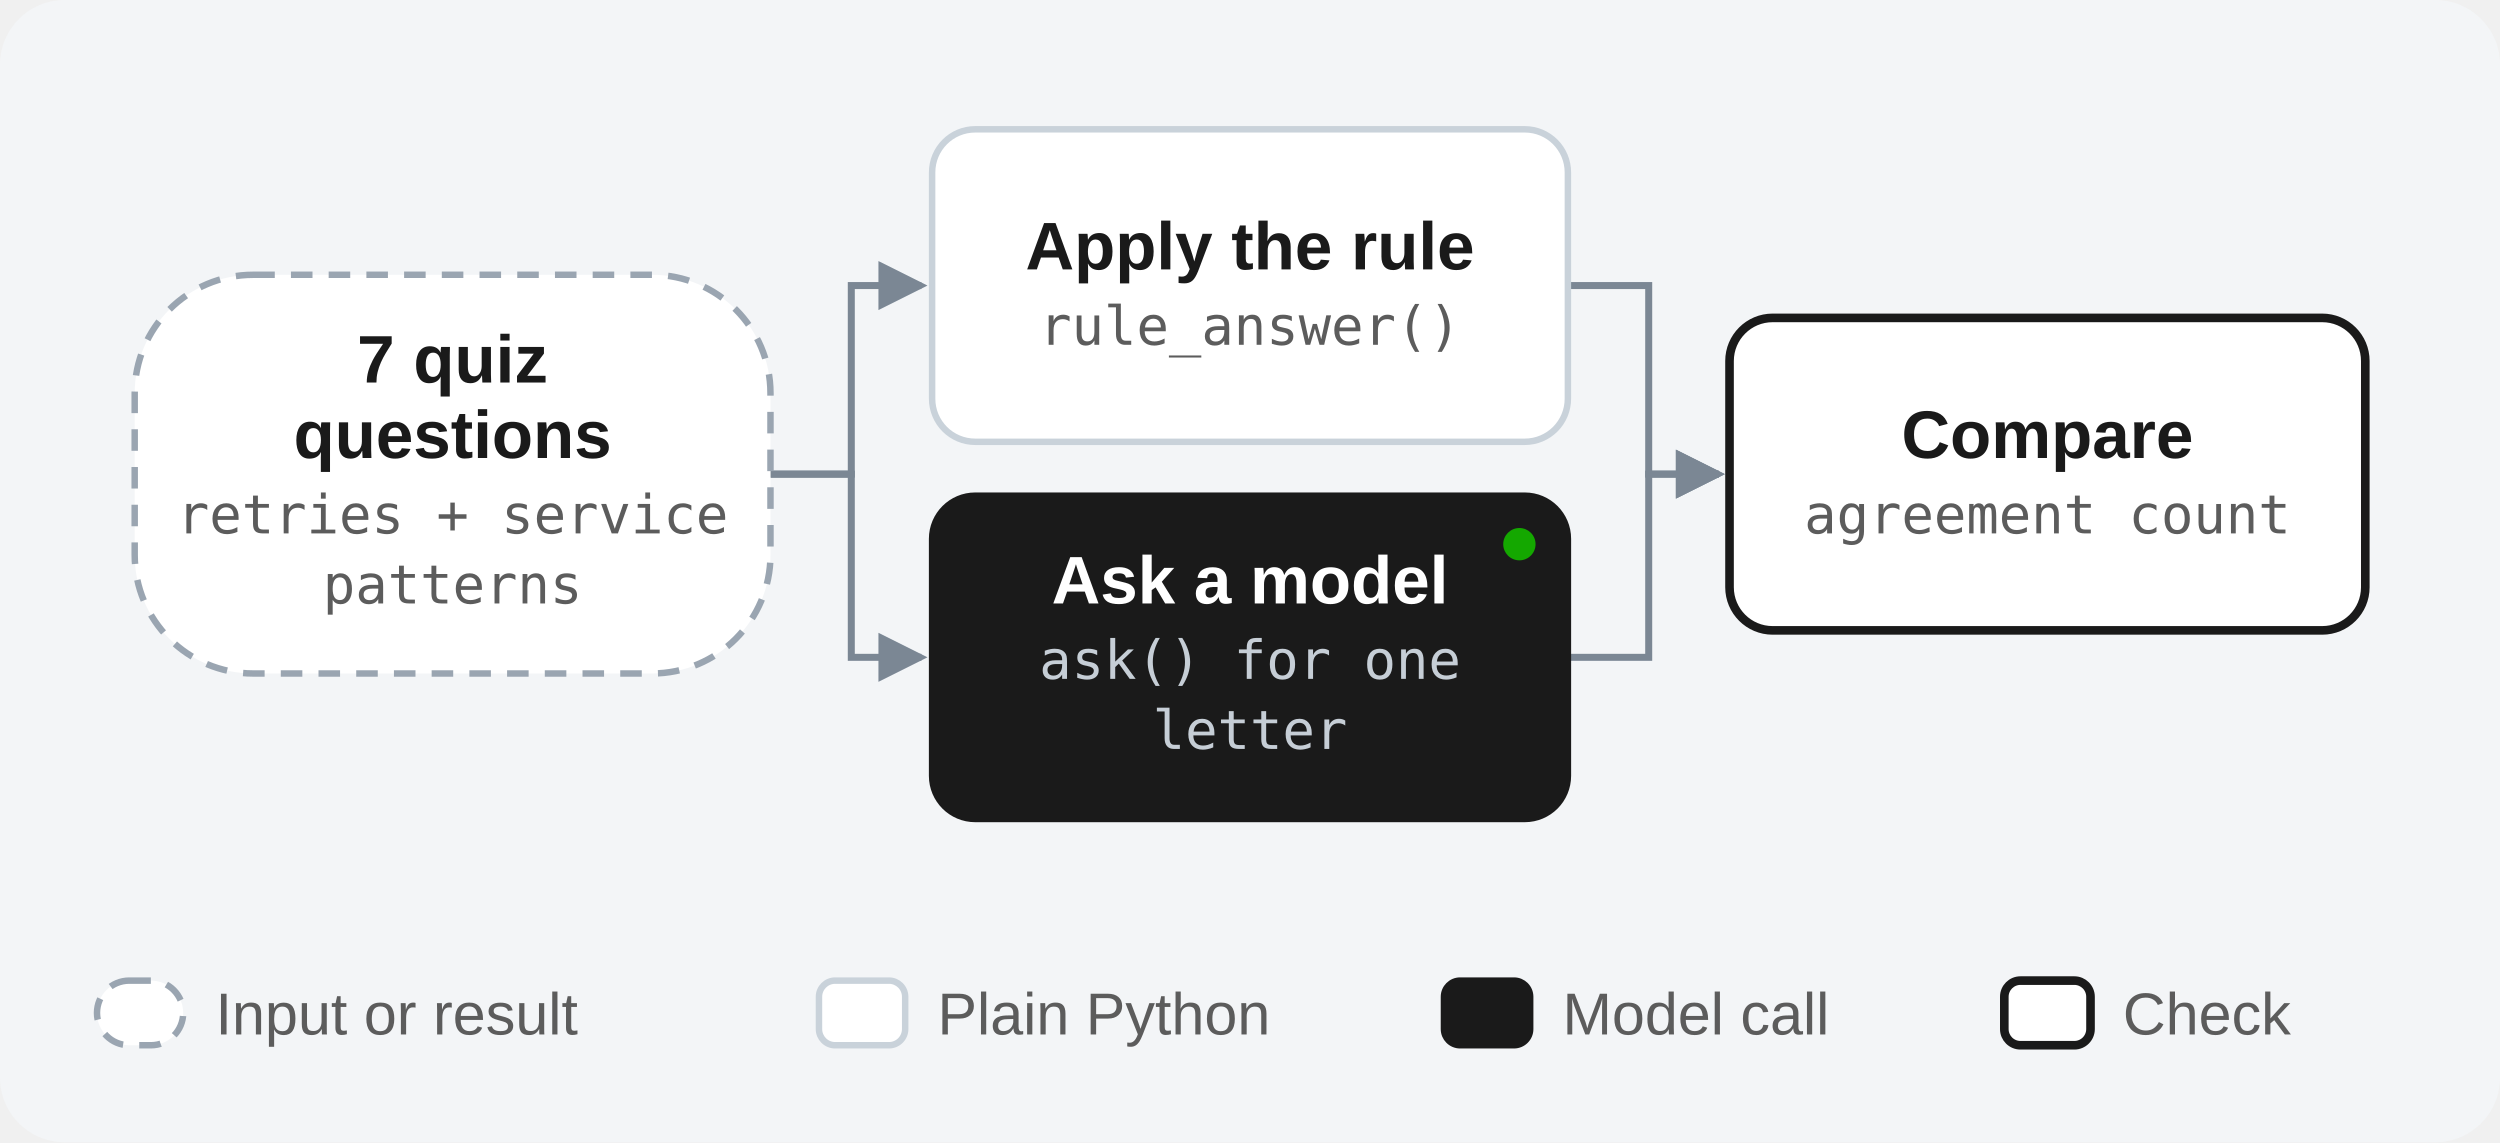
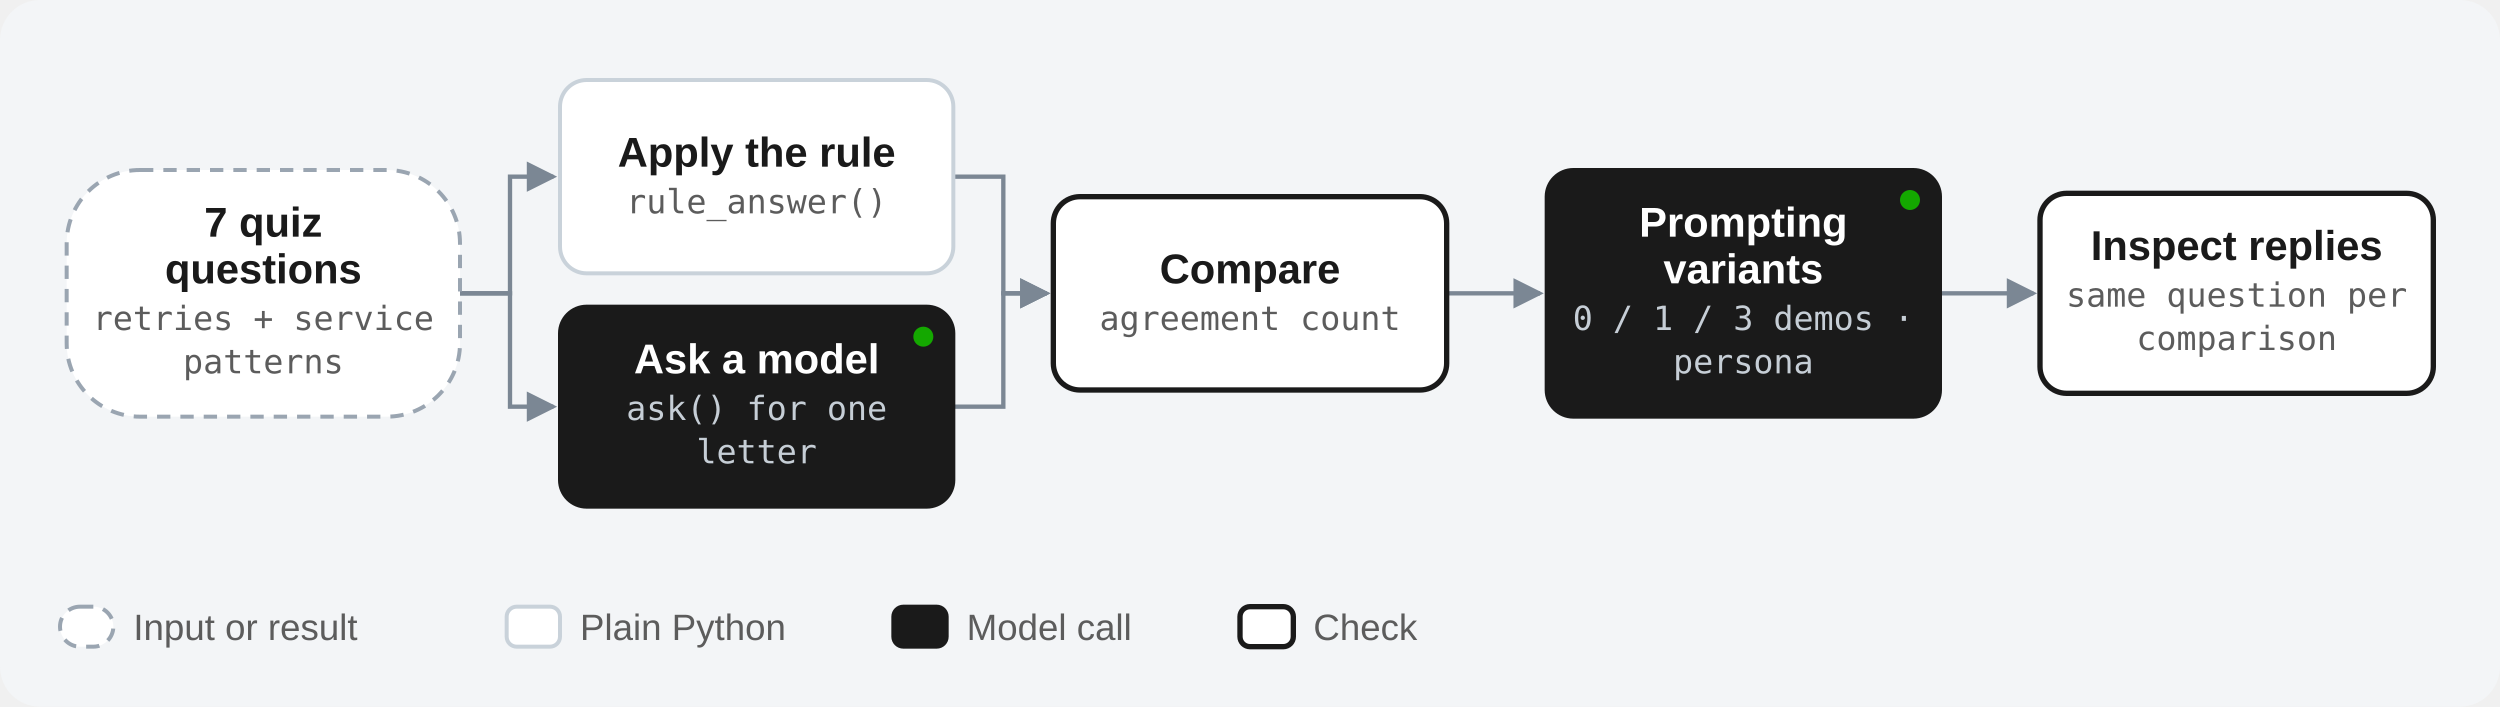
- <svg xmlns="http://www.w3.org/2000/svg" class="dg" role="img" viewBox="0 0 464 212" width="464" height="212">
+ <svg xmlns="http://www.w3.org/2000/svg" class="dg" role="img" viewBox="0 0 750 212" width="750" height="212">
  <style>text{font-family:"Helvetica Neue",Arial,sans-serif}.dg{display:block;max-width:100%;height:auto;margin:0 auto;overflow:visible;font-family:inherit}.dg rect{stroke-width:1.2}.dg-title{font-size:12.5px;font-weight:600;text-anchor:middle;fill:#1a1a1a}.dg-sub{font-family:"SF Mono",Consolas,monospace;font-size:10px;text-anchor:middle;fill:#5c5c5c}.dg-data rect{fill:#fff;stroke:#9aa5b1;stroke-dasharray:4 3}.dg-code rect{fill:#fff;stroke:#c9d2da}.dg-model rect{fill:#1a1a1a;stroke:#1a1a1a}.dg-model .dg-title{fill:#fff}.dg-model .dg-sub{fill:#c6ced6}.dg-dot{fill:#14a800}.dg-check rect{fill:#fff;stroke:#1a1a1a;stroke-width:1.6}.dg-human rect{fill:#e8f5e4;stroke:#14a800}.dg-gate path{fill:#fff;stroke:#1a1a1a;stroke-width:1.6}.dg-gate-label{font-size:10.5px;font-weight:600;text-anchor:middle;fill:#1a1a1a}.dg-edge{fill:none;stroke:#7b8794;stroke-width:1.3}.dg marker path{fill:#7b8794}.dg-exit{stroke-dasharray:3 3}.dg-loop{stroke:#108a00;stroke-dasharray:5 3}.dg-edge-label,.dg-exit-label,.dg-loop-label{font-size:10.5px;fill:#5c5c5c;text-anchor:middle}.dg-loop-label{fill:#108a00;font-weight:600}.dg-start{text-anchor:start}.dg-end{text-anchor:end}.dg-legend-text{font-size:11px;fill:#5c5c5c}</style>
-   <rect width="464" height="212" rx="12" fill="#f3f5f7" />
+   <rect width="750" height="212" rx="12" fill="#f3f5f7" />
  <defs>
    <marker id="arrow" viewBox="0 0 8 8" refX="7" refY="4" markerWidth="7" markerHeight="7" orient="auto-start-reverse">
      <path d="M0 0L8 4L0 8Z" />
    </marker>
  </defs>
-   <g transform="translate(23 18)">
+   <g transform="translate(18 18)">
    <path class="dg-edge" d="M120 70H135V35H148" marker-end="url(#arrow)" />
    <path class="dg-edge" d="M120 70H135V104H148" marker-end="url(#arrow)" />
    <path class="dg-edge" d="M268 35H283V70H296" marker-end="url(#arrow)" />
    <path class="dg-edge" d="M268 104H283V70H296" marker-end="url(#arrow)" />
+     <path class="dg-edge" d="M416 70H444" marker-end="url(#arrow)" />
+     <path class="dg-edge" d="M564 70H592" marker-end="url(#arrow)" />
    <g class="dg-data">
      <rect x="2" y="33" width="118" height="74" rx="22" />
      <text class="dg-title" x="61" y="53">7 quiz</text>
      <text class="dg-title" x="61" y="67">questions</text>
      <text class="dg-sub" x="61" y="81">retries + service</text>
      <text class="dg-sub" x="61" y="94">patterns</text>
    </g>
    <g class="dg-code">
      <rect x="150" y="6" width="118" height="58" rx="8" />
      <text class="dg-title" x="209" y="32">Apply the rule</text>
      <text class="dg-sub" x="209" y="46">rule_answer()</text>
    </g>
    <g class="dg-model">
      <rect x="150" y="74" width="118" height="60" rx="8" />
      <circle class="dg-dot" cx="259" cy="83" r="3" />
      <text class="dg-title" x="209" y="94">Ask a model</text>
      <text class="dg-sub" x="209" y="108">ask() for one</text>
      <text class="dg-sub" x="209" y="121">letter</text>
    </g>
    <g class="dg-check">
      <rect x="298" y="41" width="118" height="58" rx="8" />
      <text class="dg-title" x="357" y="67">Compare</text>
      <text class="dg-sub" x="357" y="81">agreement count</text>
    </g>
+     <g class="dg-model">
+       <rect x="446" y="33" width="118" height="74" rx="8" />
+       <circle class="dg-dot" cx="555" cy="42" r="3" />
+       <text class="dg-title" x="505" y="53">Prompting</text>
+       <text class="dg-title" x="505" y="67">variants</text>
+       <text class="dg-sub" x="505" y="81">0 / 1 / 3 demos ·</text>
+       <text class="dg-sub" x="505" y="94">persona</text>
+     </g>
+     <g class="dg-check">
+       <rect x="594" y="40" width="118" height="60" rx="8" />
+       <text class="dg-title" x="653" y="60">Inspect replies</text>
+       <text class="dg-sub" x="653" y="74">same question per</text>
+       <text class="dg-sub" x="653" y="87">comparison</text>
+     </g>
  </g>
  <g transform="translate(18 182)">
    <g class="dg-data">
      <rect x="0" y="0" width="16" height="12" rx="6" />
    </g>
    <text class="dg-legend-text" x="22" y="10">Input or result</text>
    <g class="dg-code">
      <rect x="134" y="0" width="16" height="12" rx="3" />
    </g>
    <text class="dg-legend-text" x="156" y="10">Plain Python</text>
    <g class="dg-model">
      <rect x="250" y="0" width="16" height="12" rx="3" />
    </g>
    <text class="dg-legend-text" x="272" y="10">Model call</text>
    <g class="dg-check">
      <rect x="354" y="0" width="16" height="12" rx="3" />
    </g>
    <text class="dg-legend-text" x="376" y="10">Check</text>
  </g>
</svg>
